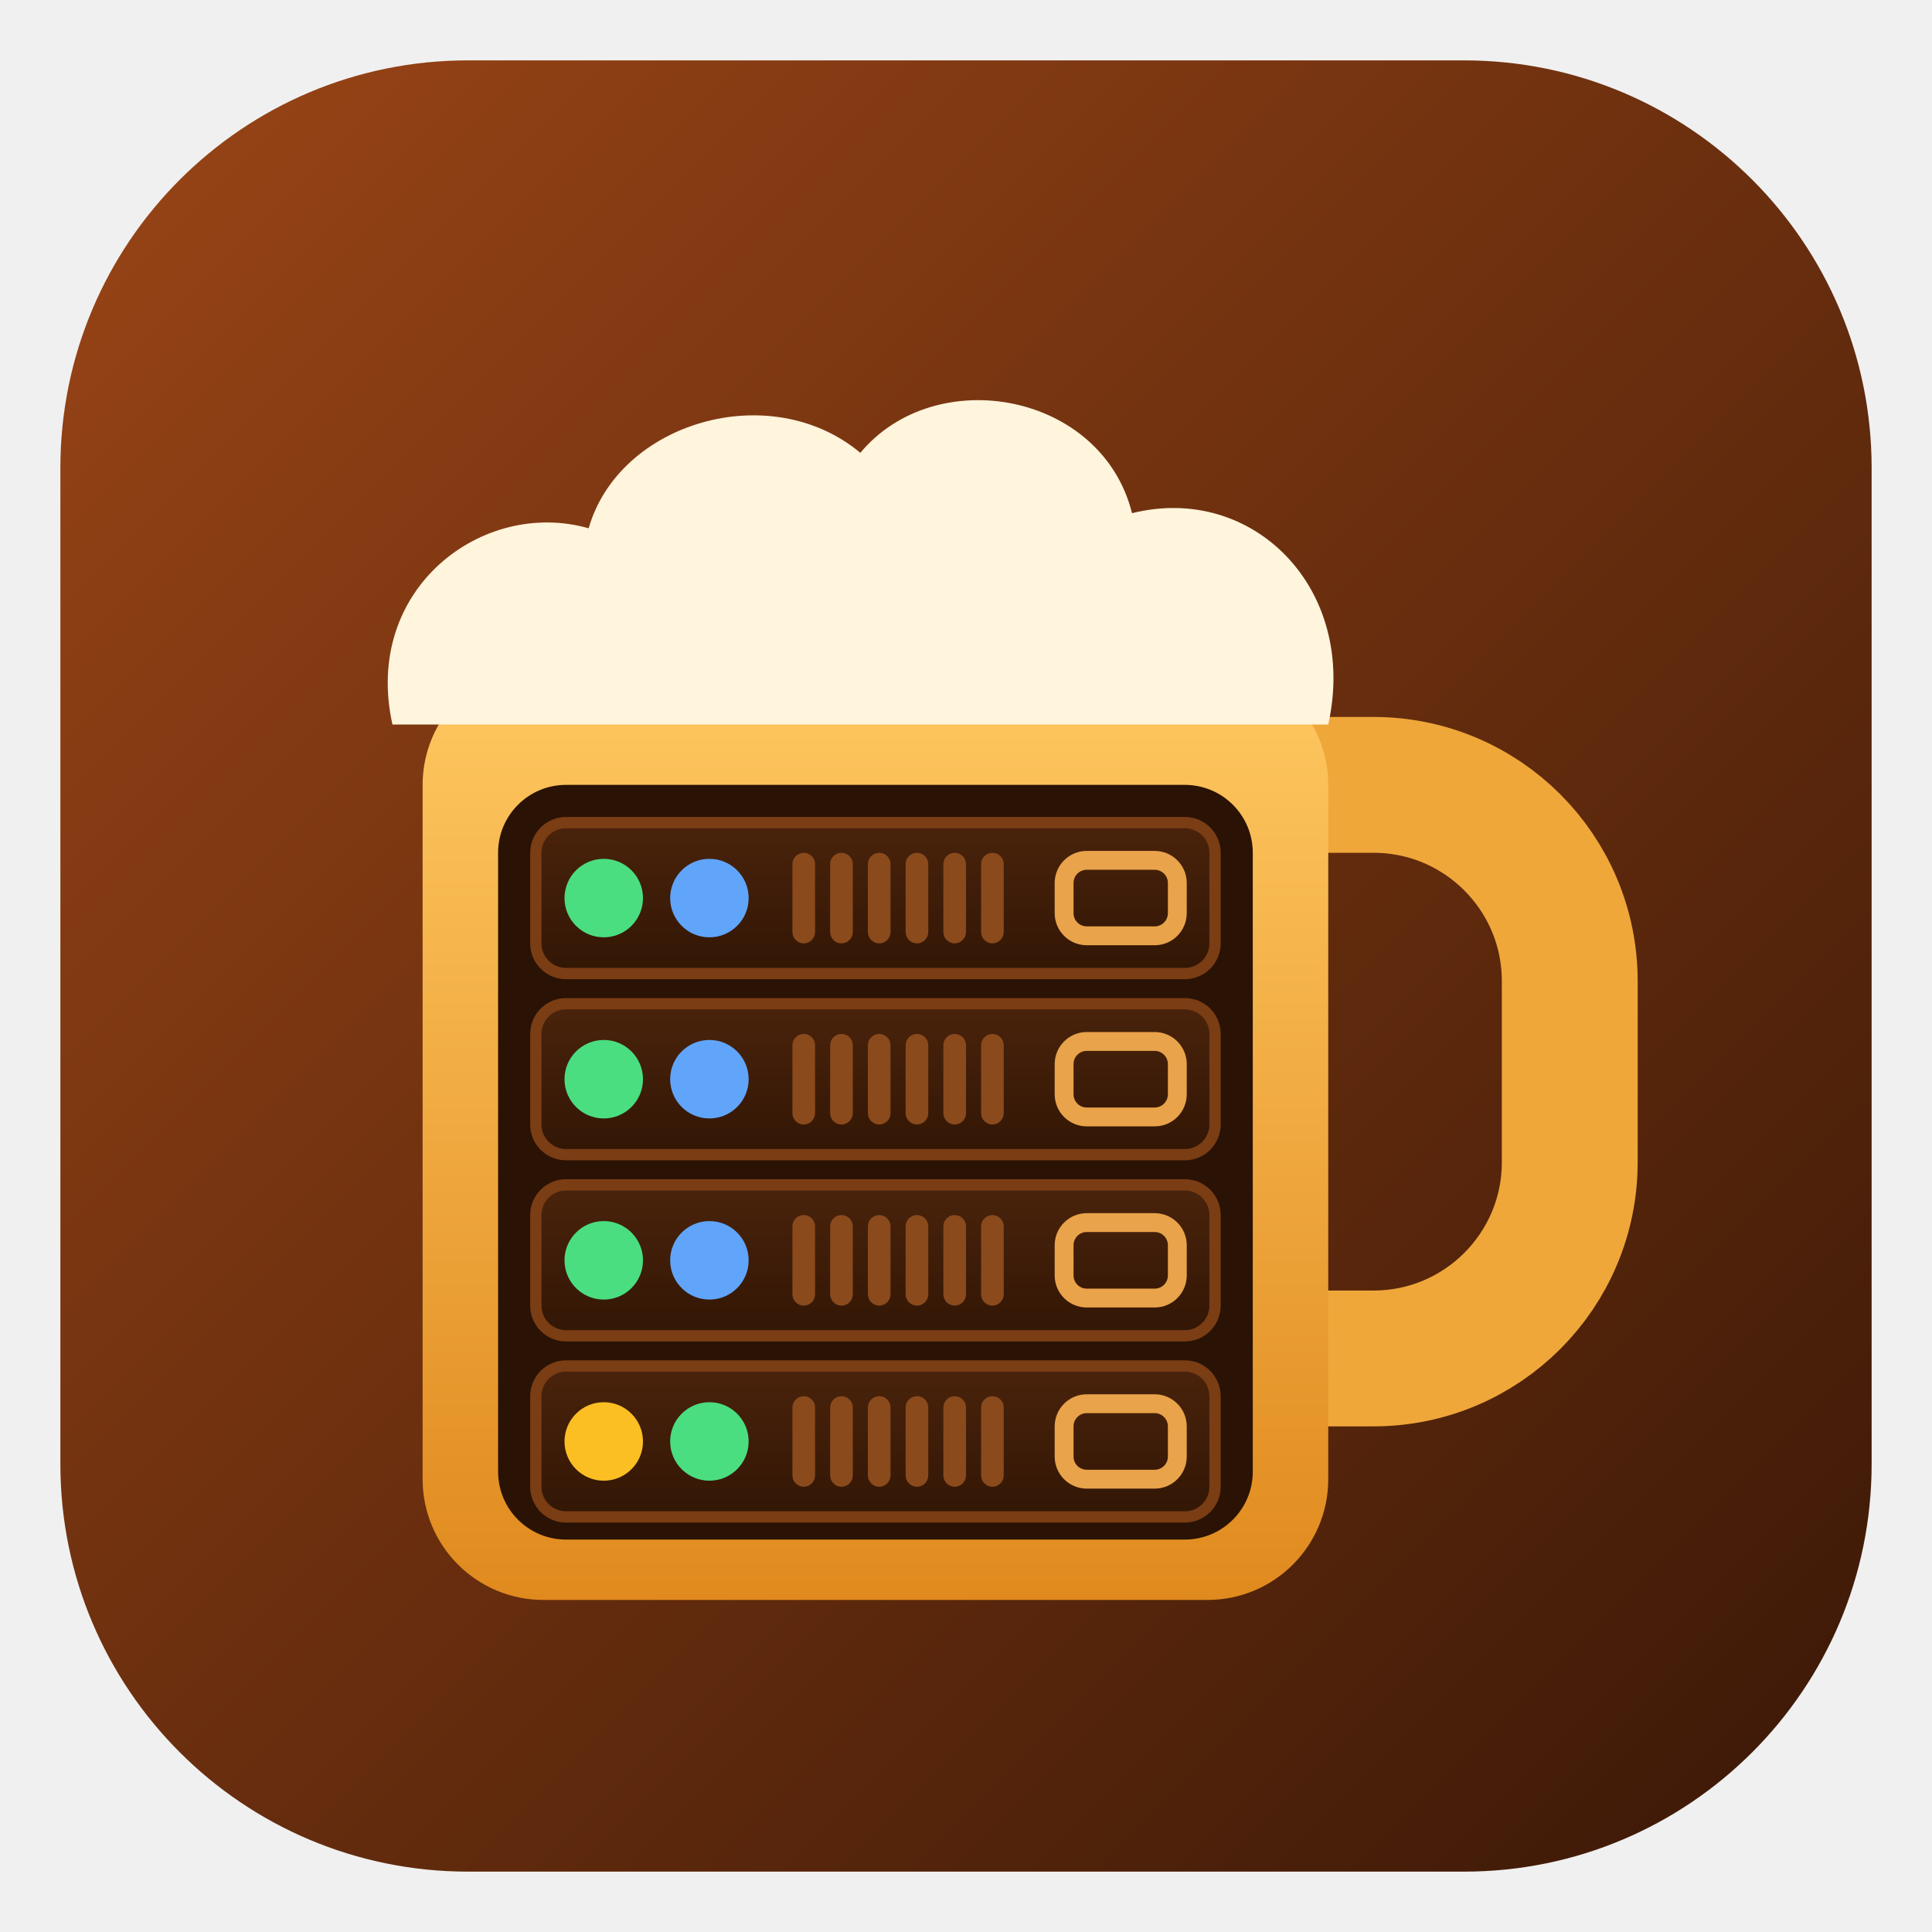
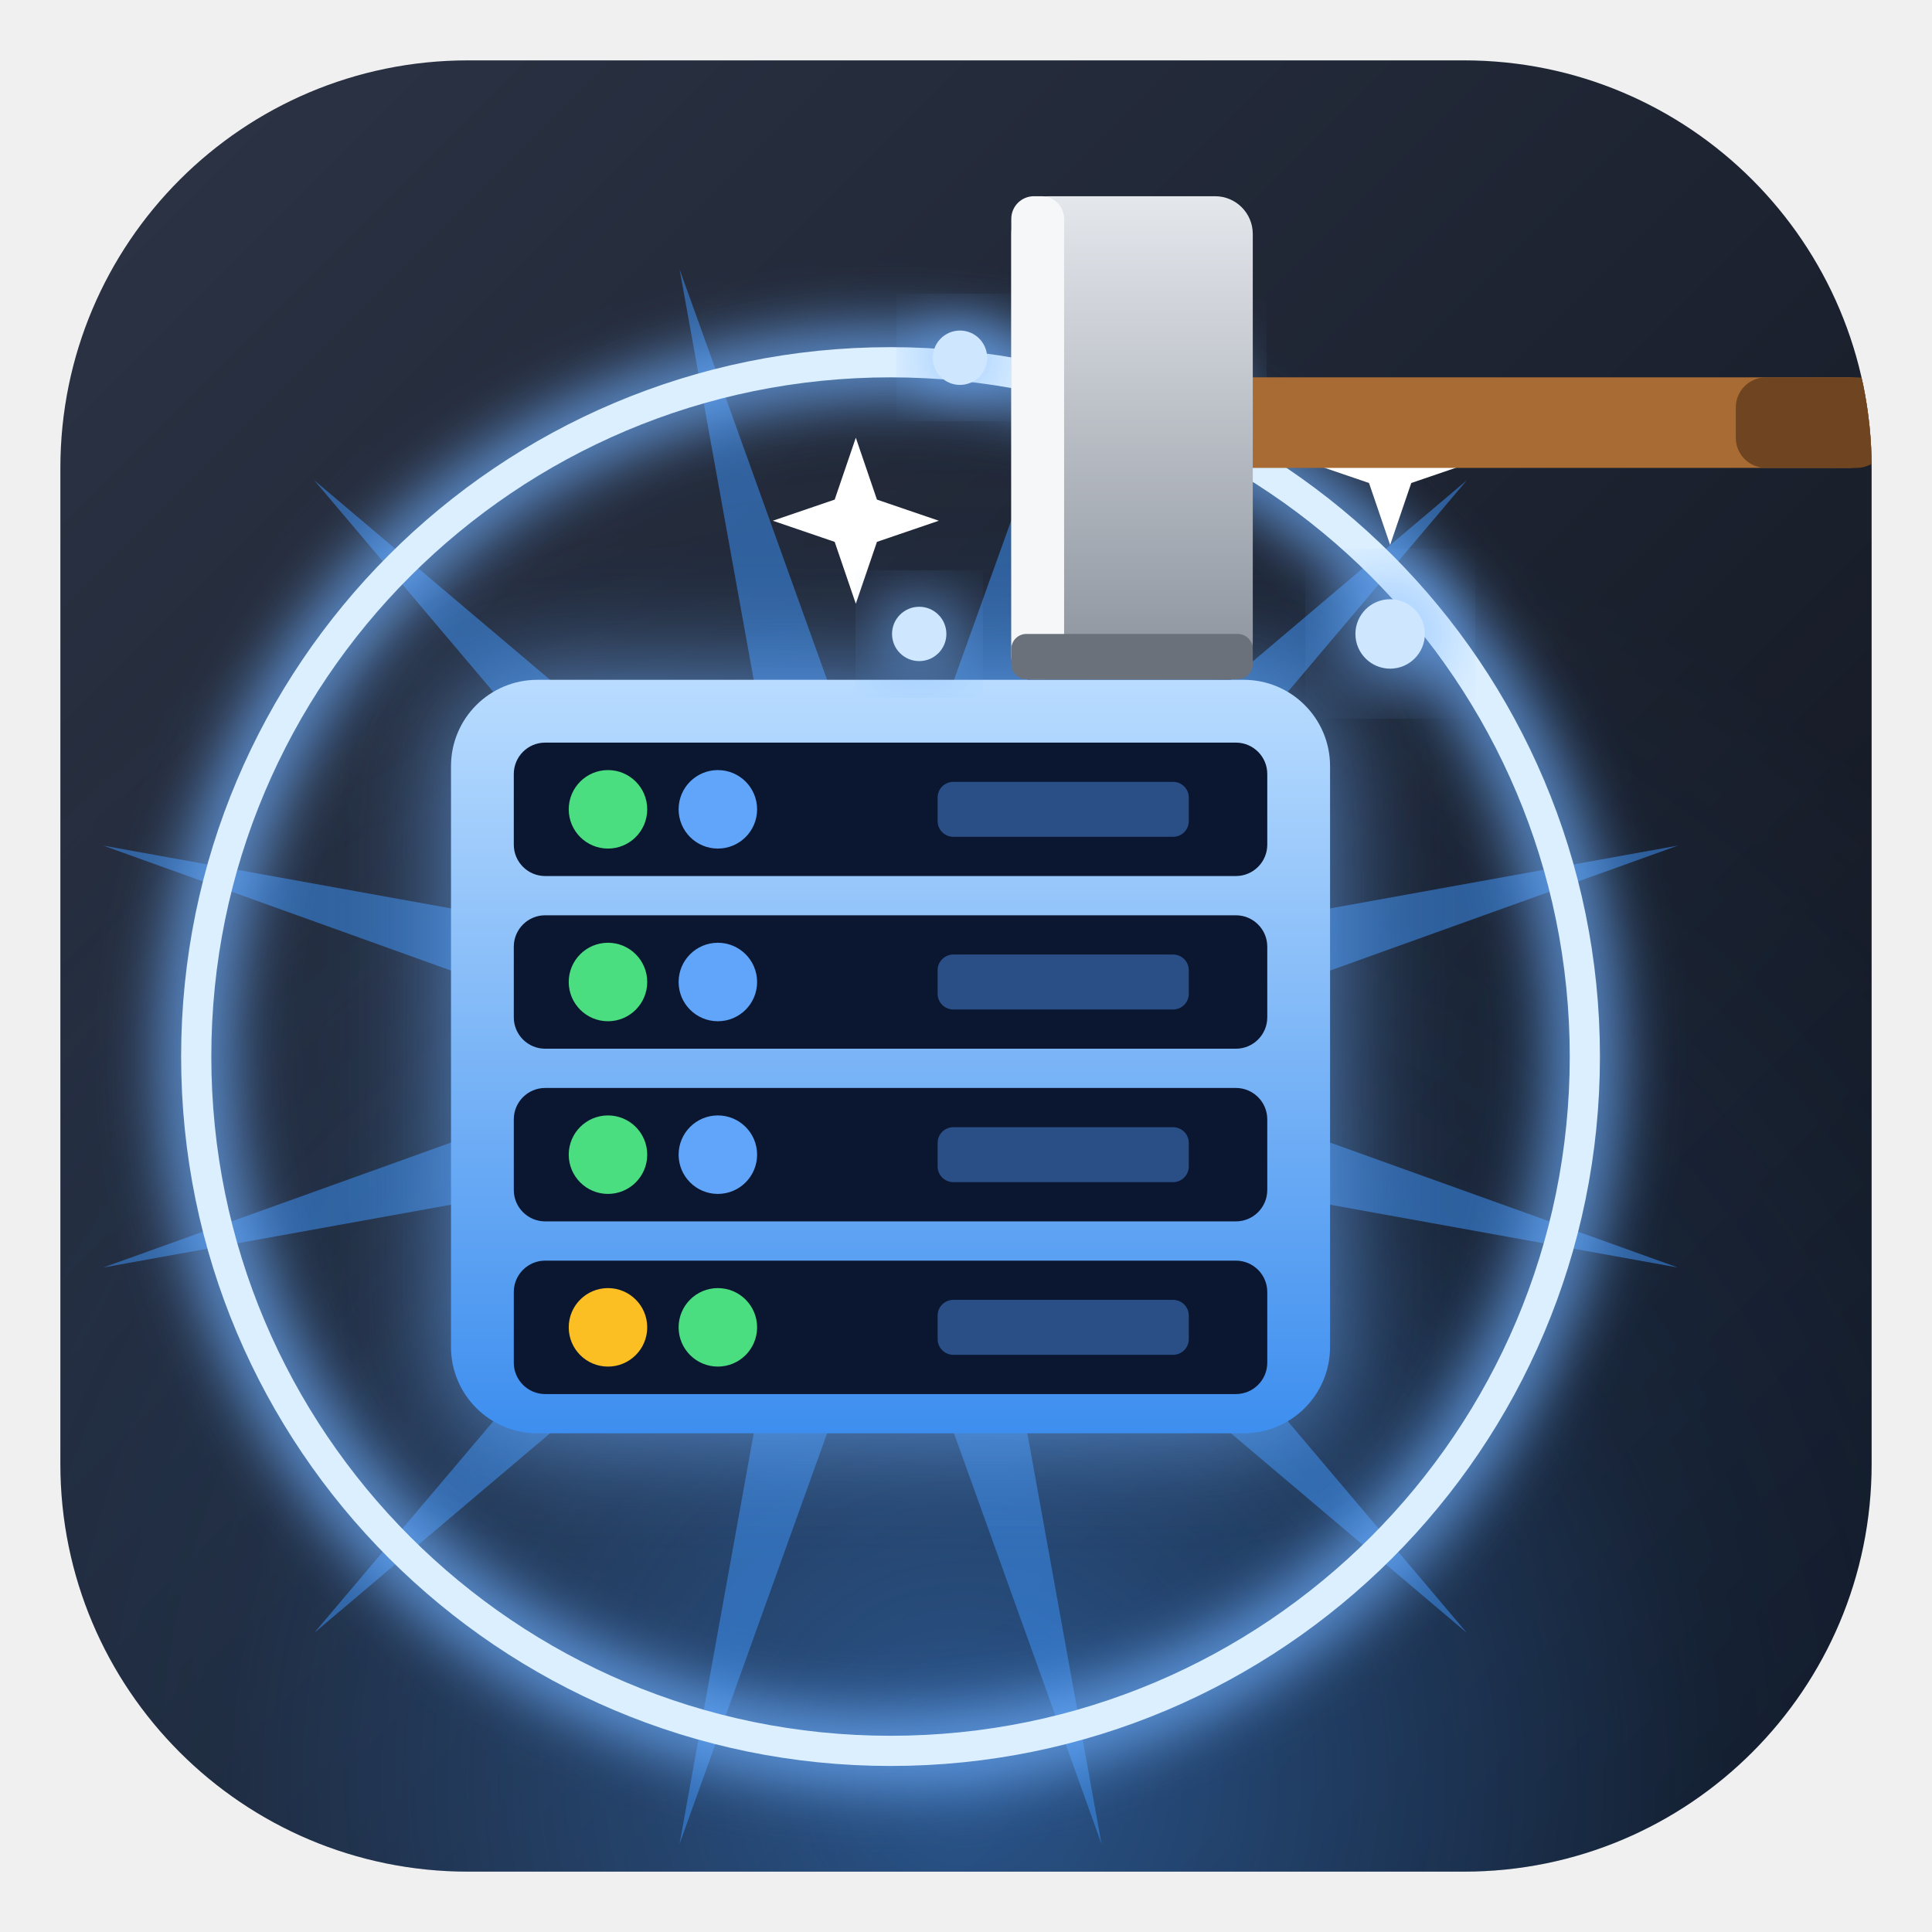
<svg xmlns="http://www.w3.org/2000/svg" viewBox="0 0 256 256">
  <defs>
    <linearGradient id="bg" x1="0" y1="0" x2="1" y2="1">
-       <stop offset="0" stop-color="#9a4516" />
-       <stop offset="1" stop-color="#3a1807" />
+       <stop offset="0" stop-color="#2c3446" />
+       <stop offset="1" stop-color="#0e121b" />
    </linearGradient>
-     <linearGradient id="ale" x1="0" y1="0" x2="0" y2="1">
-       <stop offset="0" stop-color="#ffc861" />
-       <stop offset="1" stop-color="#e08a1e" />
+     <radialGradient id="ember" cx="0.5" cy="0.95" r="0.75">
+       <stop offset="0" stop-color="#3d8eef" stop-opacity="0.5" />
+       <stop offset="0.55" stop-color="#3d8eef" stop-opacity="0.1" />
+       <stop offset="1" stop-color="#3d8eef" stop-opacity="0" />
+     </radialGradient>
+     <linearGradient id="steel" x1="0" y1="0" x2="0" y2="1">
+       <stop offset="0" stop-color="#e4e7ec" />
+       <stop offset="1" stop-color="#8b929c" />
    </linearGradient>
-     <linearGradient id="bay" x1="0" y1="0" x2="0" y2="1">
-       <stop offset="0" stop-color="#4a230b" />
-       <stop offset="1" stop-color="#321605" />
+     <linearGradient id="hot" x1="0" y1="0" x2="0" y2="1">
+       <stop offset="0" stop-color="#b9dcff" />
+       <stop offset="1" stop-color="#3d8eef" />
    </linearGradient>
-     <g id="drive">
-       <rect x="71" y="0" width="90" height="20" rx="4" fill="url(#bay)" stroke="#7a3d14" stroke-width="1.5" />
-       <g fill="#8a4a1c">
-         <rect x="105" y="4" width="3" height="12" rx="1.5" />
-         <rect x="110" y="4" width="3" height="12" rx="1.5" />
-         <rect x="115" y="4" width="3" height="12" rx="1.5" />
-         <rect x="120" y="4" width="3" height="12" rx="1.5" />
-         <rect x="125" y="4" width="3" height="12" rx="1.5" />
-         <rect x="130" y="4" width="3" height="12" rx="1.5" />
-       </g>
-       <rect x="141" y="5" width="15" height="10" rx="3" fill="none" stroke="#e9a34a" stroke-width="2.5" />
-     </g>
+     <linearGradient id="hotR" x1="1" y1="0" x2="0" y2="0">
+       <stop offset="0" stop-color="#b9dcff" />
+       <stop offset="1" stop-color="#3d8eef" />
+     </linearGradient>
+     <filter id="glow" x="-40%" y="-40%" width="180%" height="180%">
+       <feGaussianBlur stdDeviation="7" />
+     </filter>
+     <filter id="ringGlow" x="-20%" y="-20%" width="140%" height="140%">
+       <feGaussianBlur stdDeviation="4" />
+     </filter>
+     <clipPath id="tileClip">
+       <rect x="8" y="8" width="240" height="240" rx="54" />
+     </clipPath>
  </defs>
  <rect x="8" y="8" width="240" height="240" rx="54" fill="url(#bg)" />
-   <path d="M168 104 h14 a26 26 0 0 1 26 26 v24 a26 26 0 0 1 -26 26 h-14" fill="none" stroke="#f0a73a" stroke-width="18" stroke-linecap="round" />
-   <rect x="56" y="88" width="120" height="124" rx="16" fill="url(#ale)" />
-   <rect x="66" y="104" width="100" height="100" rx="9" fill="#2a1204" />
-   <use href="#drive" y="109" />
-   <use href="#drive" y="133" />
-   <use href="#drive" y="157" />
-   <use href="#drive" y="181" />
-   <circle id="bay1p" cx="80" cy="119" r="5.2" fill="#4ade80" />
-   <circle id="bay1a" cx="94" cy="119" r="5.2" fill="#60a5fa" />
-   <circle id="bay2p" cx="80" cy="143" r="5.2" fill="#4ade80" />
-   <circle id="bay2a" cx="94" cy="143" r="5.2" fill="#60a5fa" />
-   <circle id="bay3p" cx="80" cy="167" r="5.2" fill="#4ade80" />
-   <circle id="bay3a" cx="94" cy="167" r="5.2" fill="#60a5fa" />
-   <circle id="bay4p" cx="80" cy="191" r="5.2" fill="#fbbf24" />
-   <circle id="bay4a" cx="94" cy="191" r="5.2" fill="#4ade80" />
-   <path d="M52 96 c-4 -18 12 -30 26 -26 c4 -14 24 -20 36 -10 c10 -12 32 -8 36 8 c16 -4 30 10 26 28 z" fill="#fff4dc" />
+   <rect x="8" y="8" width="240" height="240" rx="54" fill="url(#ember)" />
+   <g clip-path="url(#tileClip)">
+     <g transform="translate(118 140)" fill="#3d8eef" opacity="0.55">
+       <path transform="rotate(15)" d="M-9 0 L0 -108 L9 0 Z" />
+       <path transform="rotate(45)" d="M-9 0 L0 -108 L9 0 Z" />
+       <path transform="rotate(75)" d="M-9 0 L0 -108 L9 0 Z" />
+       <path transform="rotate(105)" d="M-9 0 L0 -108 L9 0 Z" />
+       <path transform="rotate(135)" d="M-9 0 L0 -108 L9 0 Z" />
+       <path transform="rotate(165)" d="M-9 0 L0 -108 L9 0 Z" />
+       <path transform="rotate(195)" d="M-9 0 L0 -108 L9 0 Z" />
+       <path transform="rotate(225)" d="M-9 0 L0 -108 L9 0 Z" />
+       <path transform="rotate(255)" d="M-9 0 L0 -108 L9 0 Z" />
+       <path transform="rotate(285)" d="M-9 0 L0 -108 L9 0 Z" />
+       <path transform="rotate(315)" d="M-9 0 L0 -108 L9 0 Z" />
+       <path transform="rotate(345)" d="M-9 0 L0 -108 L9 0 Z" />
+     </g>
+     <circle cx="118" cy="140" r="92" fill="none" stroke="#6fb0ff" stroke-width="9" opacity="0.8" filter="url(#ringGlow)" />
+     <circle cx="118" cy="140" r="92" fill="none" stroke="#dcefff" stroke-width="4" opacity="1" />
+     <g transform="translate(118 140) scale(1.04) translate(-128 -88)">
+       <rect x="72" y="40" width="112" height="96" rx="11" fill="#6fb0ff" filter="url(#glow)" opacity="0.7" />
+       <rect x="72" y="40" width="112" height="96" rx="11" fill="url(#hot)" />
+       <g fill="#0b1730">
+         <rect x="80" y="48" width="96" height="17" rx="4" />
+         <rect x="80" y="70" width="96" height="17" rx="4" />
+         <rect x="80" y="92" width="96" height="17" rx="4" />
+         <rect x="80" y="114" width="96" height="17" rx="4" />
+       </g>
+       <g fill="#2a4f86">
+         <rect x="134" y="53" width="32" height="7" rx="2" />
+         <rect x="134" y="75" width="32" height="7" rx="2" />
+         <rect x="134" y="97" width="32" height="7" rx="2" />
+         <rect x="134" y="119" width="32" height="7" rx="2" />
+       </g>
+       <circle id="bay1p" cx="92" cy="56.5" r="5" fill="#4ade80" />
+       <circle id="bay1a" cx="106" cy="56.5" r="5" fill="#60a5fa" />
+       <circle id="bay2p" cx="92" cy="78.5" r="5" fill="#4ade80" />
+       <circle id="bay2a" cx="106" cy="78.5" r="5" fill="#60a5fa" />
+       <circle id="bay3p" cx="92" cy="100.5" r="5" fill="#4ade80" />
+       <circle id="bay3a" cx="106" cy="100.5" r="5" fill="#60a5fa" />
+       <circle id="bay4p" cx="92" cy="122.5" r="5" fill="#fbbf24" />
+       <circle id="bay4a" cx="106" cy="122.5" r="5" fill="#4ade80" />
+     </g>
+     <g transform="translate(113.4 69)" opacity="1">
+       <path d="M0 -11 L2.8 -2.8 11 0 2.8 2.8 0 11 -2.8 2.8 -11 0 -2.8 -2.8 Z" fill="#ffffff" />
+     </g>
+     <g transform="translate(127.2 47.4)" opacity="1">
+       <circle r="6" fill="#6fb0ff" opacity="0.5" filter="url(#ringGlow)" />
+       <circle r="3.6" fill="#cfe6ff" />
+     </g>
+     <g transform="translate(156.6 51)" opacity="1">
+       <circle r="8" fill="#6fb0ff" opacity="0.5" filter="url(#ringGlow)" />
+       <circle r="4.6" fill="#cfe6ff" />
+     </g>
+     <g transform="translate(184.2 61.2)" opacity="1">
+       <path d="M0 -11 L2.8 -2.8 11 0 2.8 2.8 0 11 -2.8 2.8 -11 0 -2.8 -2.8 Z" fill="#ffffff" />
+     </g>
+     <g transform="translate(184.2 84)" opacity="1">
+       <circle r="8" fill="#6fb0ff" opacity="0.5" filter="url(#ringGlow)" />
+       <circle r="4.6" fill="#cfe6ff" />
+     </g>
+     <g transform="translate(121.8 84)" opacity="1">
+       <circle r="6" fill="#6fb0ff" opacity="0.5" filter="url(#ringGlow)" />
+       <circle r="3.6" fill="#cfe6ff" />
+     </g>
+     <g transform="translate(163.8 63.6)" opacity="0">
+       <path d="M0 -11 L2.8 -2.8 11 0 2.8 2.8 0 11 -2.8 2.8 -11 0 -2.8 -2.8 Z" fill="#ffffff" />
+     </g>
+     <g transform="translate(145.2 63)" opacity="0">
+       <circle r="6" fill="#6fb0ff" opacity="0.5" filter="url(#ringGlow)" />
+       <circle r="3.6" fill="#cfe6ff" />
+     </g>
+     <g transform="translate(133.2 73.2)" opacity="0">
+       <circle r="8" fill="#6fb0ff" opacity="0.5" filter="url(#ringGlow)" />
+       <circle r="4.6" fill="#cfe6ff" />
+     </g>
+     <g transform="translate(169.8 81)" opacity="0">
+       <path d="M0 -11 L2.8 -2.8 11 0 2.8 2.8 0 11 -2.8 2.8 -11 0 -2.8 -2.8 Z" fill="#ffffff" />
+     </g>
+     <g transform="translate(246 56)">
+       <g>
+         <rect x="-98" y="-6" width="102" height="12" rx="5" fill="rgb(168,107,52)" />
+         <rect x="-16" y="-6" width="20" height="12" rx="4" fill="rgb(110,69,32)" />
+         <rect x="-112" y="-30" width="32" height="64" rx="5" fill="url(#steel)" />
+         <rect x="-112" y="-30" width="7" height="64" rx="3" fill="#f6f7f9" />
+         <rect x="-112" y="28" width="32" height="6" rx="2" fill="#6b717a" />
+       </g>
+     </g>
+   </g>
</svg>
